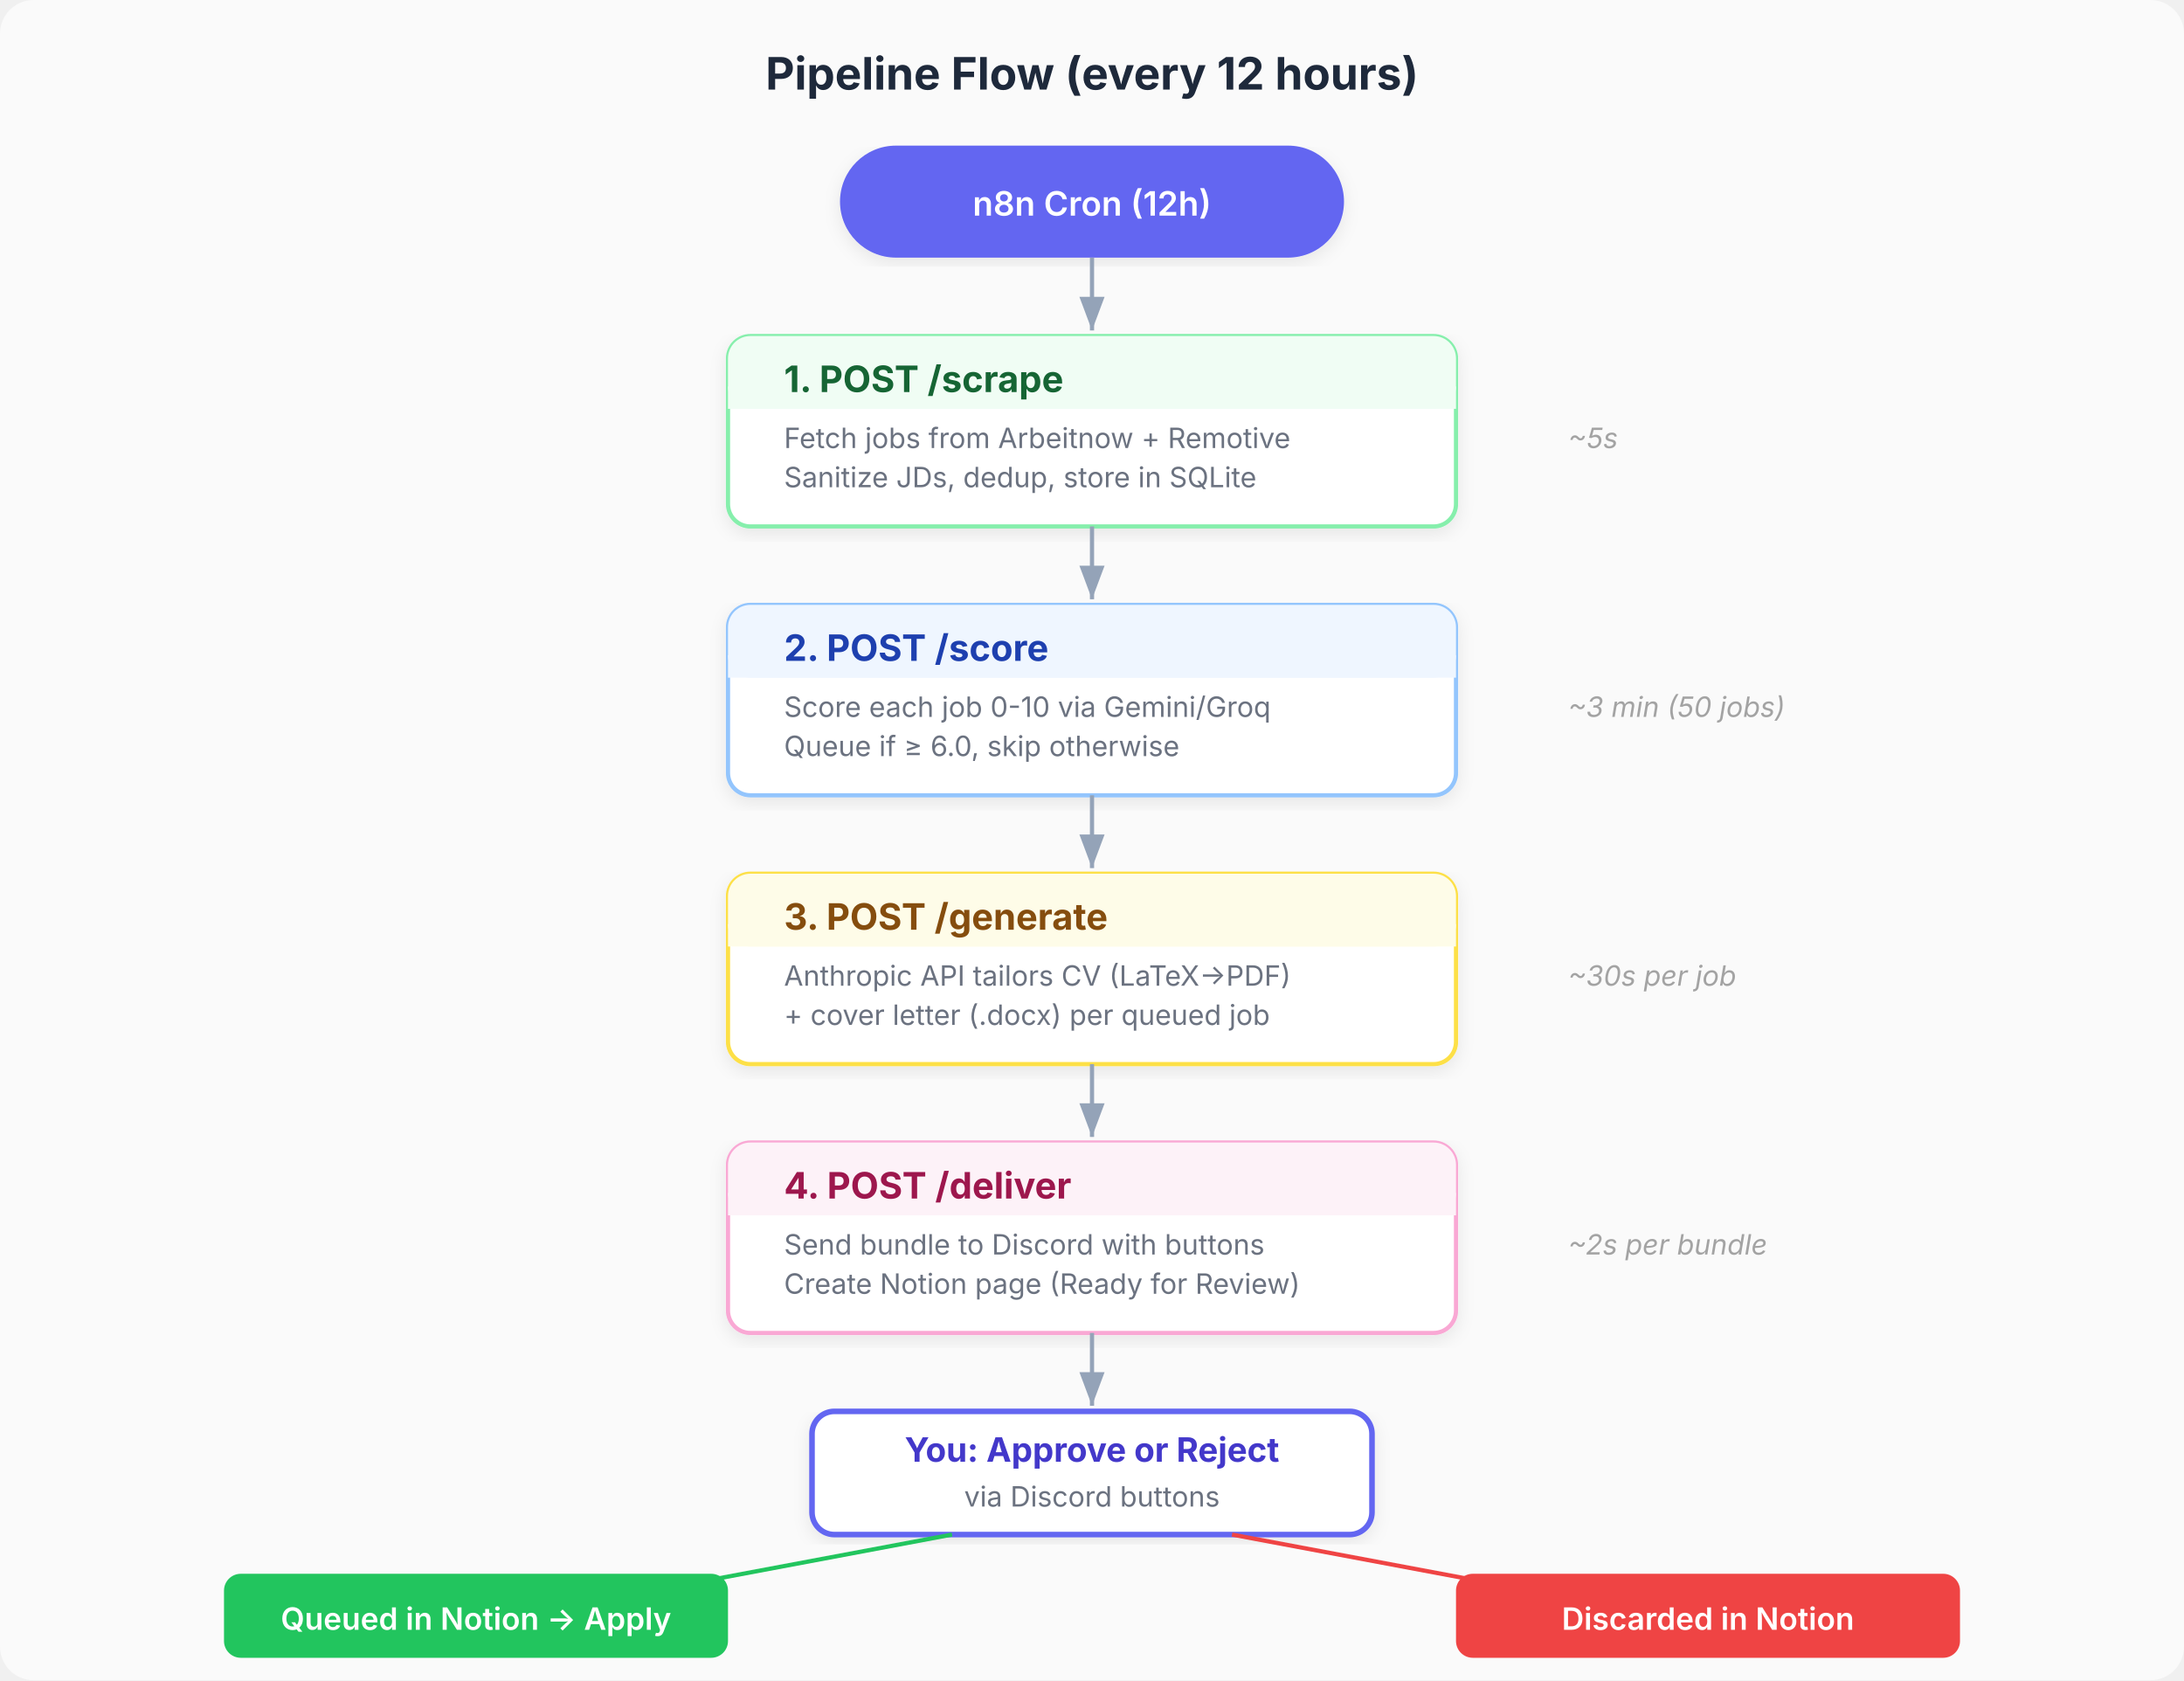
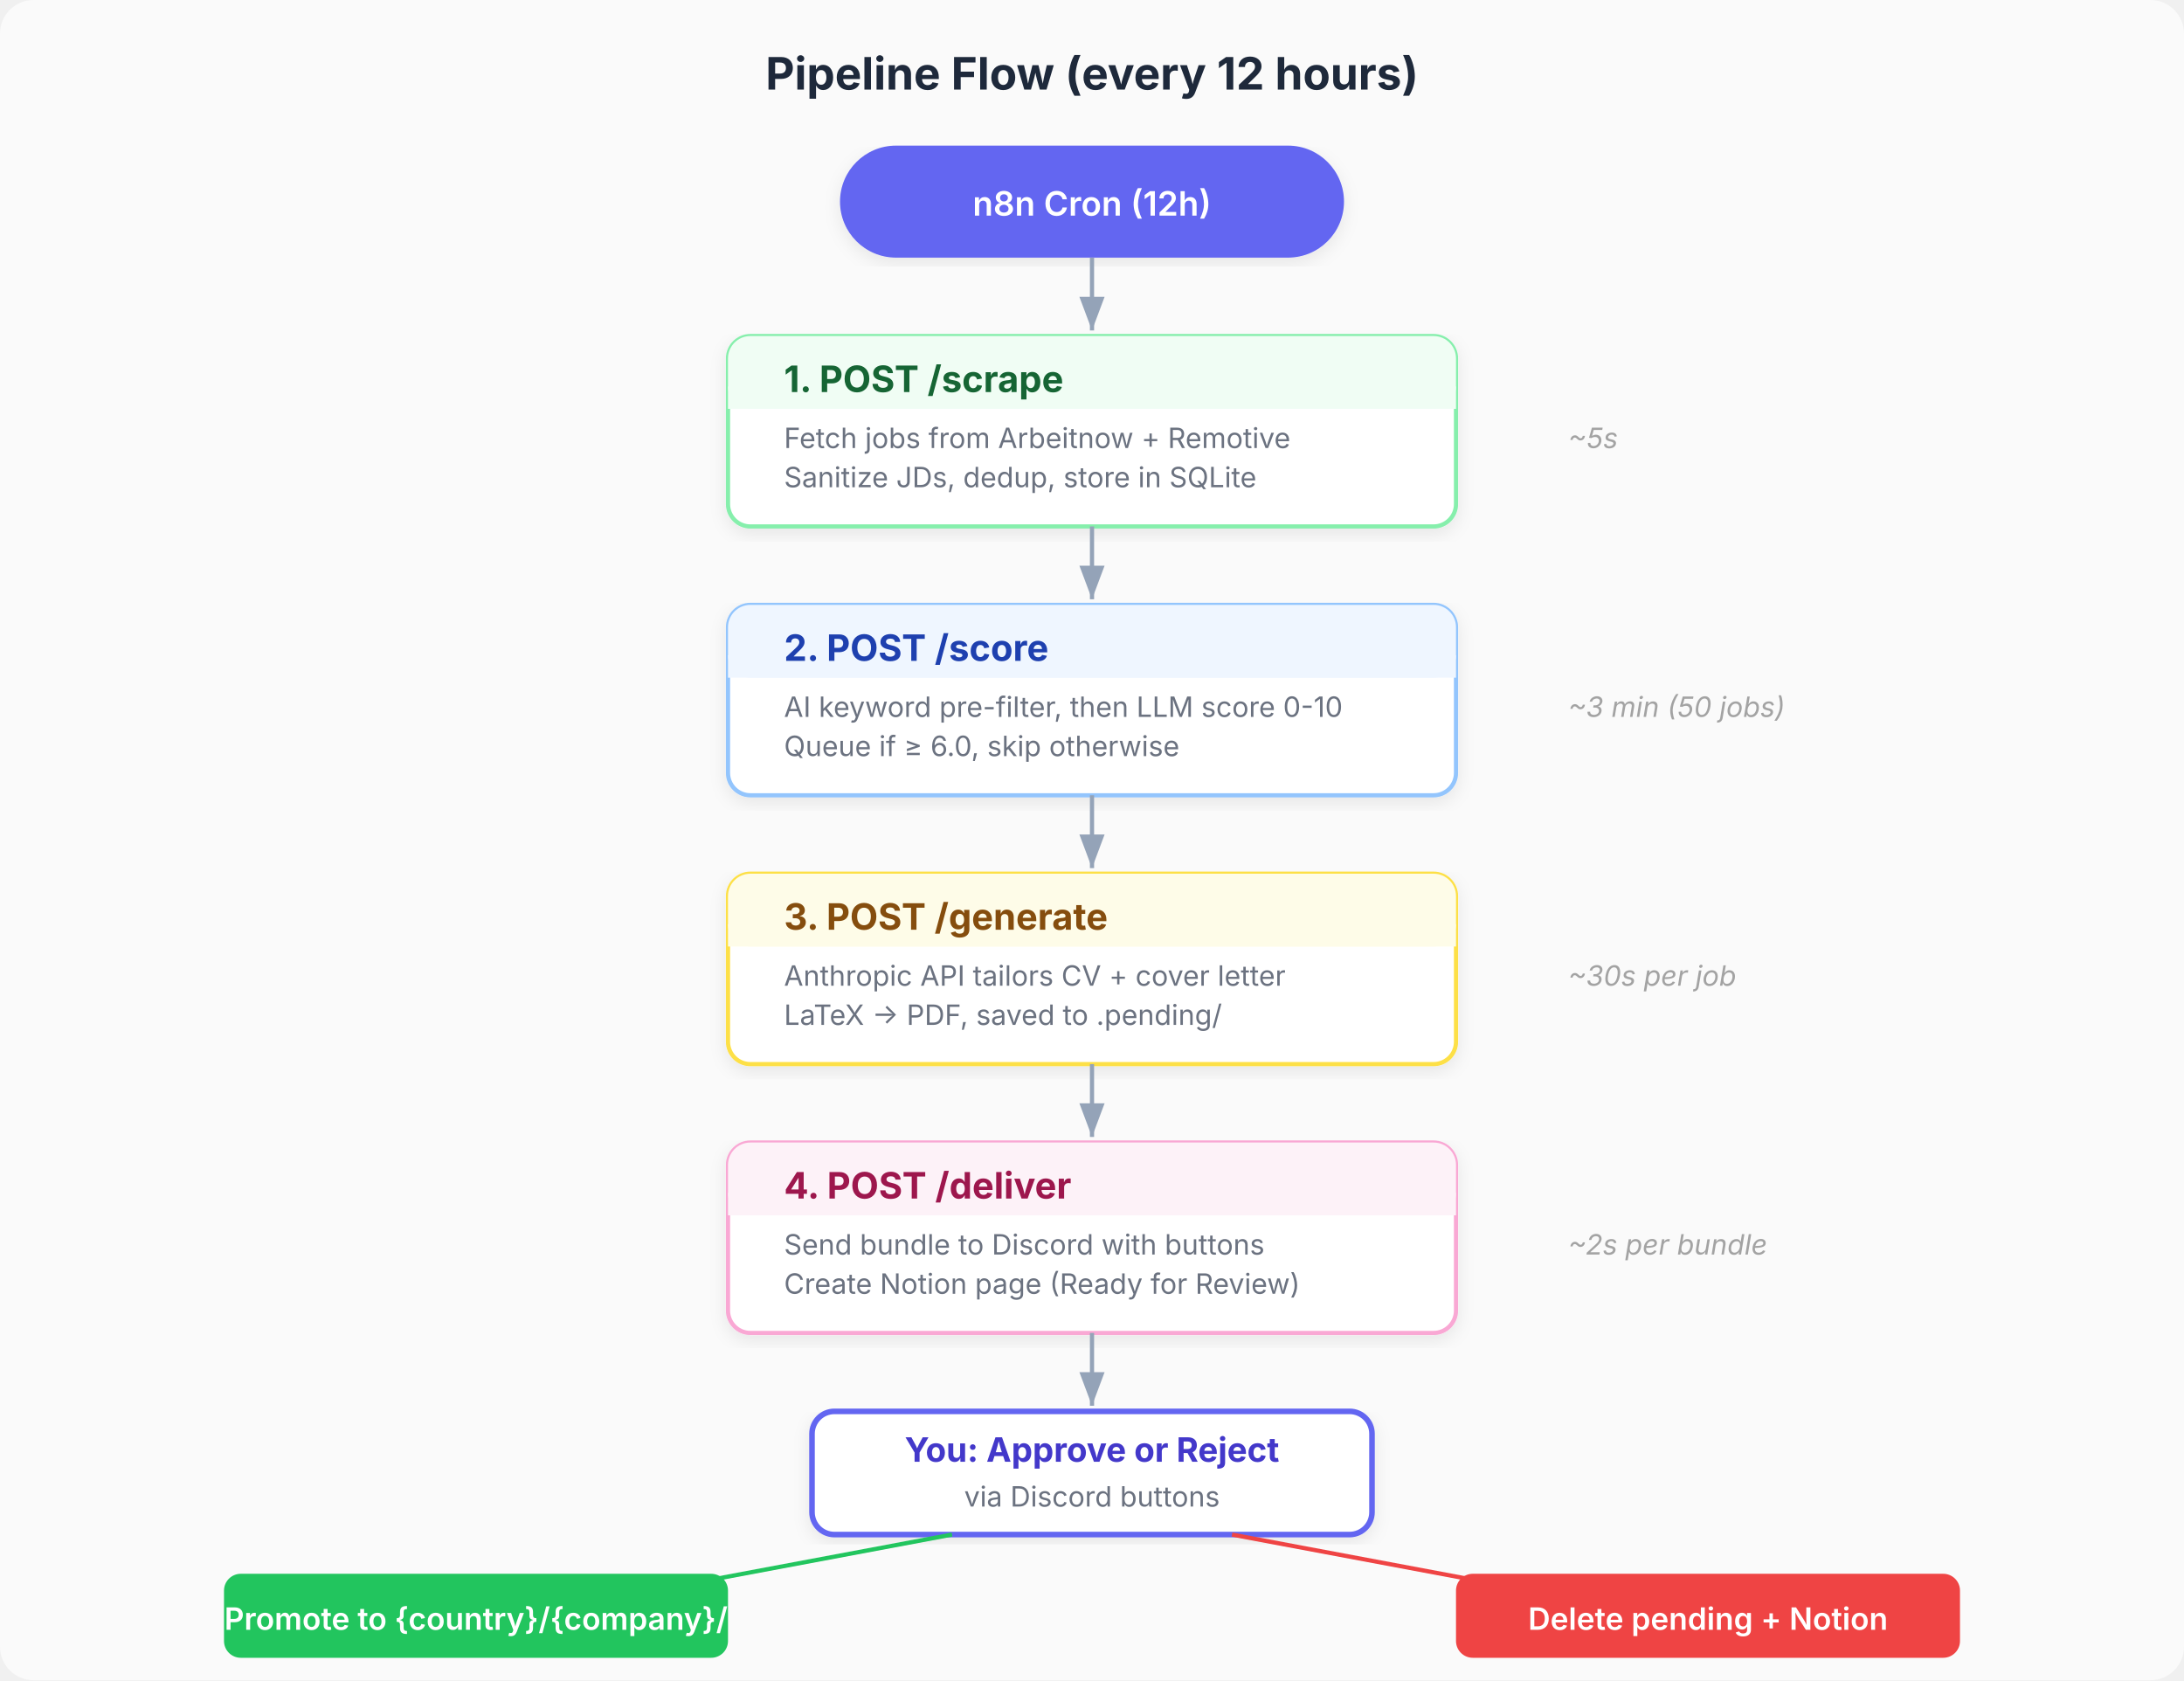
<svg xmlns="http://www.w3.org/2000/svg" viewBox="0 0 780 600" font-family="Inter, -apple-system, BlinkMacSystemFont, 'Segoe UI', Helvetica, Arial, sans-serif">
  <defs>
    <marker id="arrow" markerWidth="8" markerHeight="6" refX="8" refY="3" orient="auto">
      <polygon points="0 0, 8 3, 0 6" fill="#94a3b8" />
    </marker>
    <marker id="arrowGreen" markerWidth="8" markerHeight="6" refX="8" refY="3" orient="auto">
      <polygon points="0 0, 8 3, 0 6" fill="#22c55e" />
    </marker>
    <marker id="arrowRed" markerWidth="8" markerHeight="6" refX="8" refY="3" orient="auto">
      <polygon points="0 0, 8 3, 0 6" fill="#ef4444" />
    </marker>
    <filter id="s" x="-4%" y="-4%" width="108%" height="112%">
      <feDropShadow dx="0" dy="2" stdDeviation="3" flood-opacity="0.08" />
    </filter>
  </defs>
  <rect width="780" height="600" rx="12" fill="#fafafa" />
  <text x="390" y="32" text-anchor="middle" fill="#1e293b" font-size="16" font-weight="700">Pipeline Flow (every 12 hours)</text>
  <rect x="300" y="52" width="180" height="40" rx="20" fill="#6366f1" filter="url(#s)" />
  <text x="390" y="77" text-anchor="middle" fill="white" font-size="12" font-weight="600">n8n Cron (12h)</text>
  <line x1="390" y1="92" x2="390" y2="118" stroke="#94a3b8" stroke-width="1.5" marker-end="url(#arrow)" />
  <rect x="260" y="120" width="260" height="68" rx="8" fill="white" stroke="#86efac" stroke-width="1.5" filter="url(#s)" />
  <rect x="260" y="120" width="260" height="26" rx="8" fill="#f0fdf4" />
  <rect x="260" y="138" width="260" height="8" fill="#f0fdf4" />
  <text x="280" y="140" fill="#166534" font-size="13" font-weight="700">1. POST /scrape</text>
  <text x="280" y="160" fill="#6b7280" font-size="10">Fetch jobs from Arbeitnow + Remotive</text>
  <text x="280" y="174" fill="#6b7280" font-size="10">Sanitize JDs, dedup, store in SQLite</text>
  <line x1="390" y1="188" x2="390" y2="214" stroke="#94a3b8" stroke-width="1.5" marker-end="url(#arrow)" />
  <rect x="260" y="216" width="260" height="68" rx="8" fill="white" stroke="#93c5fd" stroke-width="1.5" filter="url(#s)" />
  <rect x="260" y="216" width="260" height="26" rx="8" fill="#eff6ff" />
  <rect x="260" y="234" width="260" height="8" fill="#eff6ff" />
  <text x="280" y="236" fill="#1e40af" font-size="13" font-weight="700">2. POST /score</text>
-   <text x="280" y="256" fill="#6b7280" font-size="10">Score each job 0-10 via Gemini/Groq</text>
+   <text x="280" y="256" fill="#6b7280" font-size="10">AI keyword pre-filter, then LLM score 0-10</text>
  <text x="280" y="270" fill="#6b7280" font-size="10">Queue if ≥ 6.0, skip otherwise</text>
  <line x1="390" y1="284" x2="390" y2="310" stroke="#94a3b8" stroke-width="1.5" marker-end="url(#arrow)" />
  <rect x="260" y="312" width="260" height="68" rx="8" fill="white" stroke="#fde047" stroke-width="1.5" filter="url(#s)" />
  <rect x="260" y="312" width="260" height="26" rx="8" fill="#fefce8" />
  <rect x="260" y="330" width="260" height="8" fill="#fefce8" />
  <text x="280" y="332" fill="#854d0e" font-size="13" font-weight="700">3. POST /generate</text>
-   <text x="280" y="352" fill="#6b7280" font-size="10">Anthropic API tailors CV (LaTeX→PDF)</text>
-   <text x="280" y="366" fill="#6b7280" font-size="10">+ cover letter (.docx) per queued job</text>
+   <text x="280" y="352" fill="#6b7280" font-size="10">Anthropic API tailors CV + cover letter</text>
+   <text x="280" y="366" fill="#6b7280" font-size="10">LaTeX → PDF, saved to .pending/</text>
  <line x1="390" y1="380" x2="390" y2="406" stroke="#94a3b8" stroke-width="1.5" marker-end="url(#arrow)" />
  <rect x="260" y="408" width="260" height="68" rx="8" fill="white" stroke="#f9a8d4" stroke-width="1.5" filter="url(#s)" />
  <rect x="260" y="408" width="260" height="26" rx="8" fill="#fdf2f8" />
  <rect x="260" y="426" width="260" height="8" fill="#fdf2f8" />
  <text x="280" y="428" fill="#9d174d" font-size="13" font-weight="700">4. POST /deliver</text>
  <text x="280" y="448" fill="#6b7280" font-size="10">Send bundle to Discord with buttons</text>
  <text x="280" y="462" fill="#6b7280" font-size="10">Create Notion page (Ready for Review)</text>
  <line x1="390" y1="476" x2="390" y2="502" stroke="#94a3b8" stroke-width="1.5" marker-end="url(#arrow)" />
  <rect x="290" y="504" width="200" height="44" rx="8" fill="white" stroke="#6366f1" stroke-width="2" filter="url(#s)" />
  <text x="390" y="522" text-anchor="middle" fill="#4338ca" font-size="12" font-weight="700">You: Approve or Reject</text>
  <text x="390" y="538" text-anchor="middle" fill="#6b7280" font-size="10">via Discord buttons</text>
  <line x1="340" y1="548" x2="180" y2="578" stroke="#22c55e" stroke-width="1.5" marker-end="url(#arrowGreen)" />
  <rect x="80" y="562" width="180" height="30" rx="6" fill="#22c55e" />
-   <text x="170" y="582" text-anchor="middle" fill="white" font-size="11" font-weight="600">Queued in Notion → Apply</text>
+   <text x="170" y="582" text-anchor="middle" fill="white" font-size="11" font-weight="600">Promote to {country}/{company}/</text>
  <line x1="440" y1="548" x2="600" y2="578" stroke="#ef4444" stroke-width="1.5" marker-end="url(#arrowRed)" />
  <rect x="520" y="562" width="180" height="30" rx="6" fill="#ef4444" />
-   <text x="610" y="582" text-anchor="middle" fill="white" font-size="11" font-weight="600">Discarded in Notion</text>
+   <text x="610" y="582" text-anchor="middle" fill="white" font-size="11" font-weight="600">Delete pending + Notion</text>
  <text x="560" y="160" fill="#a3a3a3" font-size="10" font-style="italic">~5s</text>
  <text x="560" y="256" fill="#a3a3a3" font-size="10" font-style="italic">~3 min (50 jobs)</text>
  <text x="560" y="352" fill="#a3a3a3" font-size="10" font-style="italic">~30s per job</text>
  <text x="560" y="448" fill="#a3a3a3" font-size="10" font-style="italic">~2s per bundle</text>
</svg>
